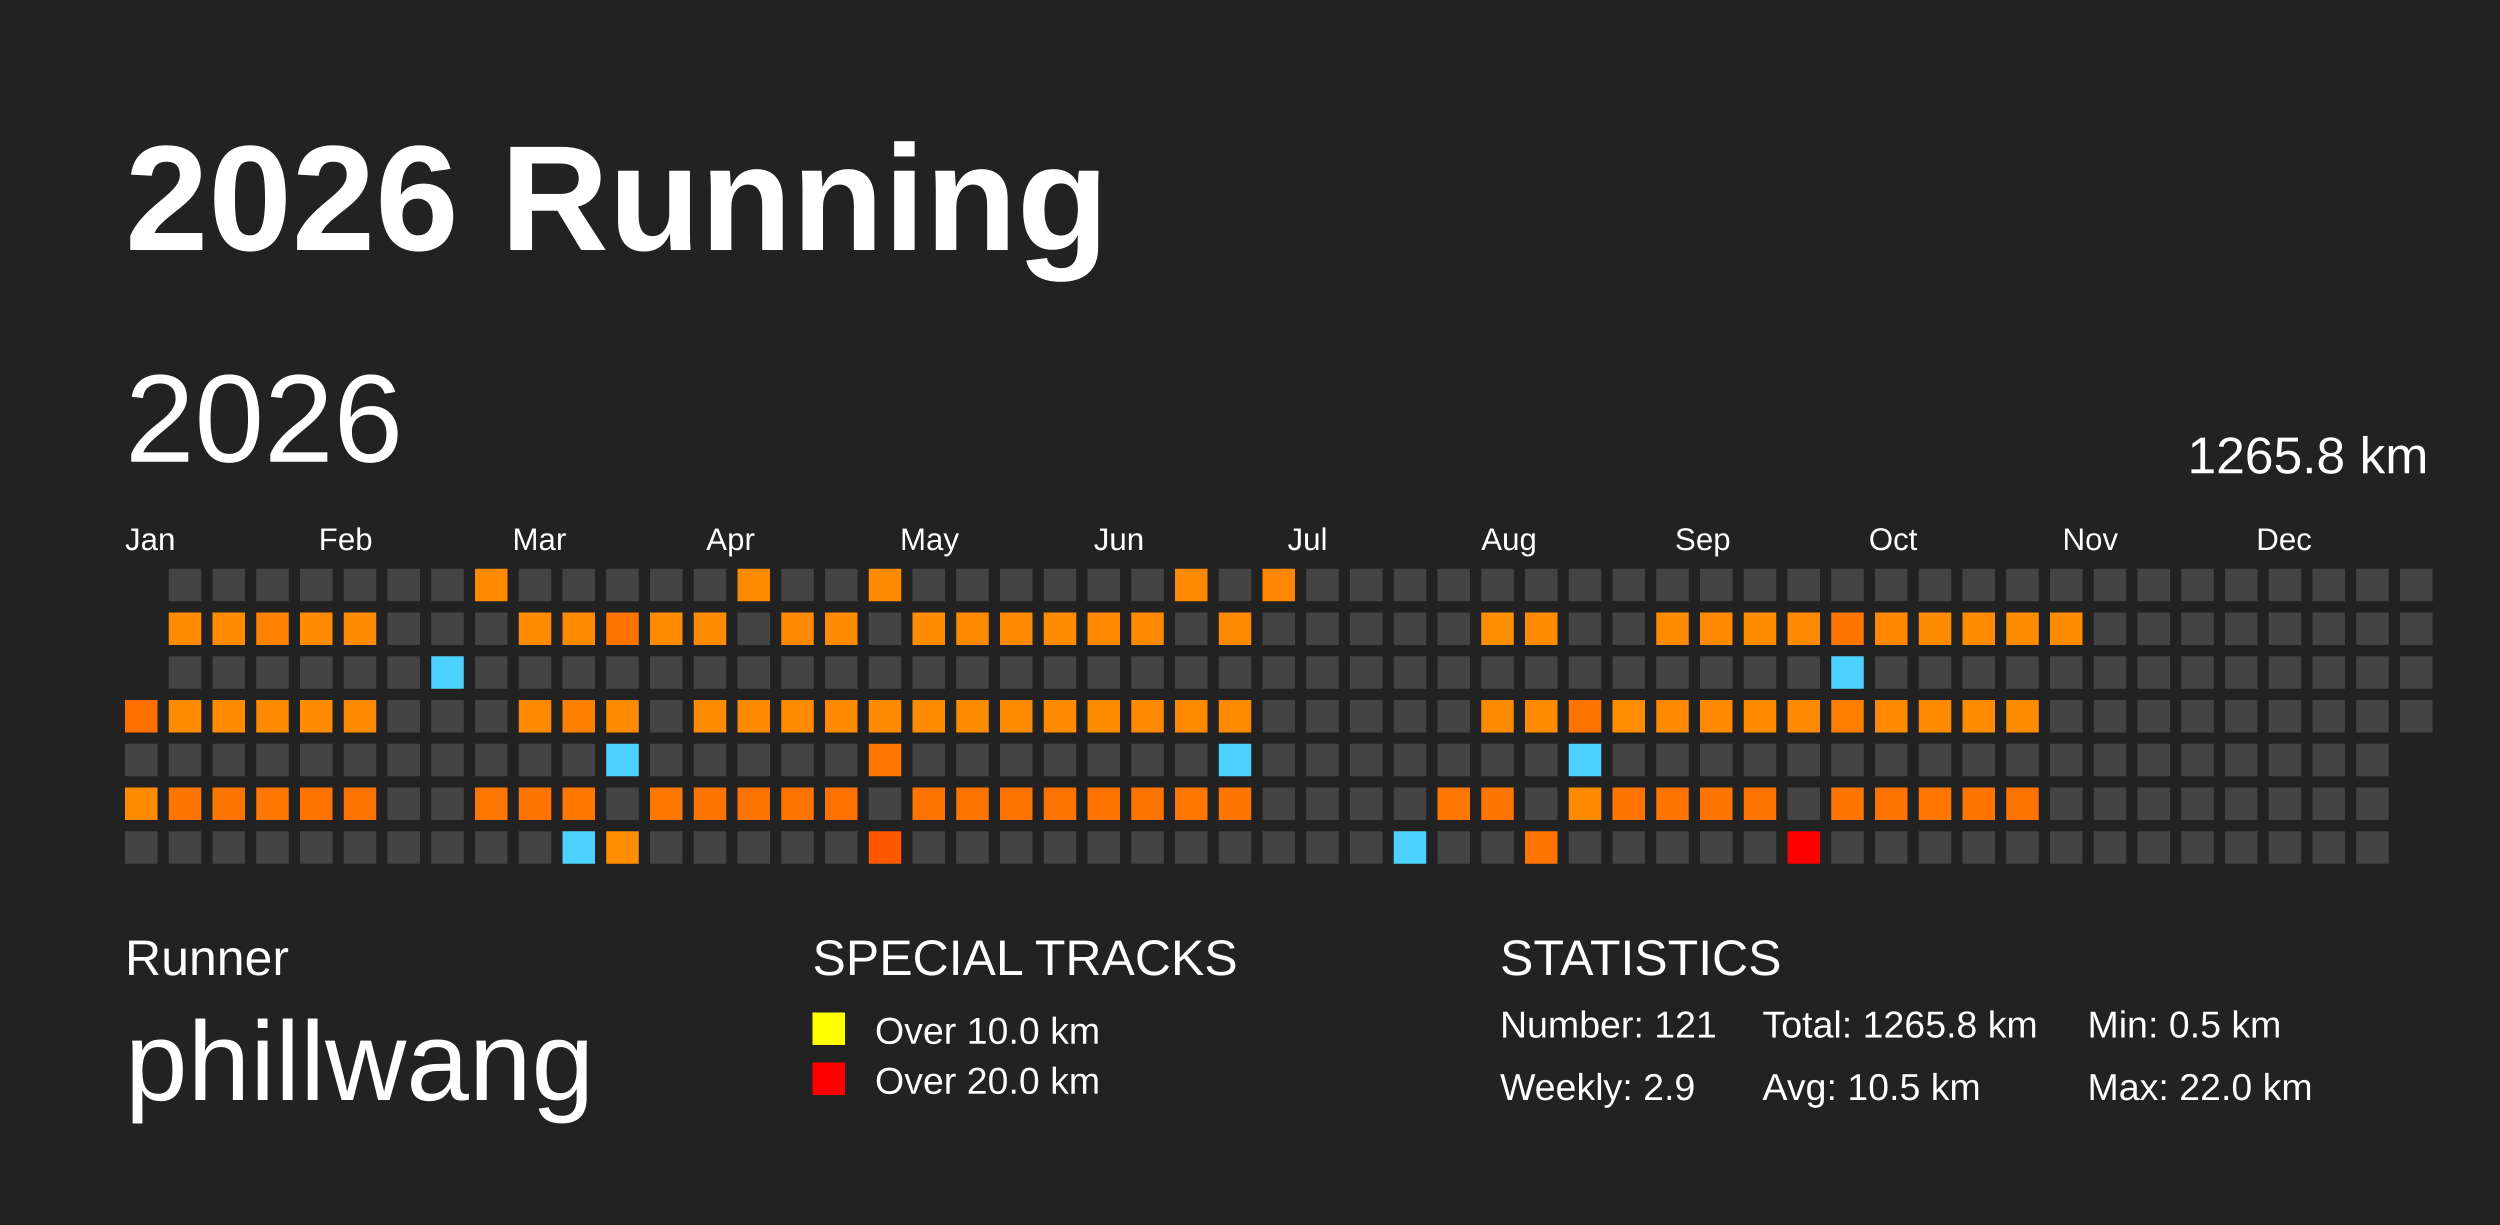
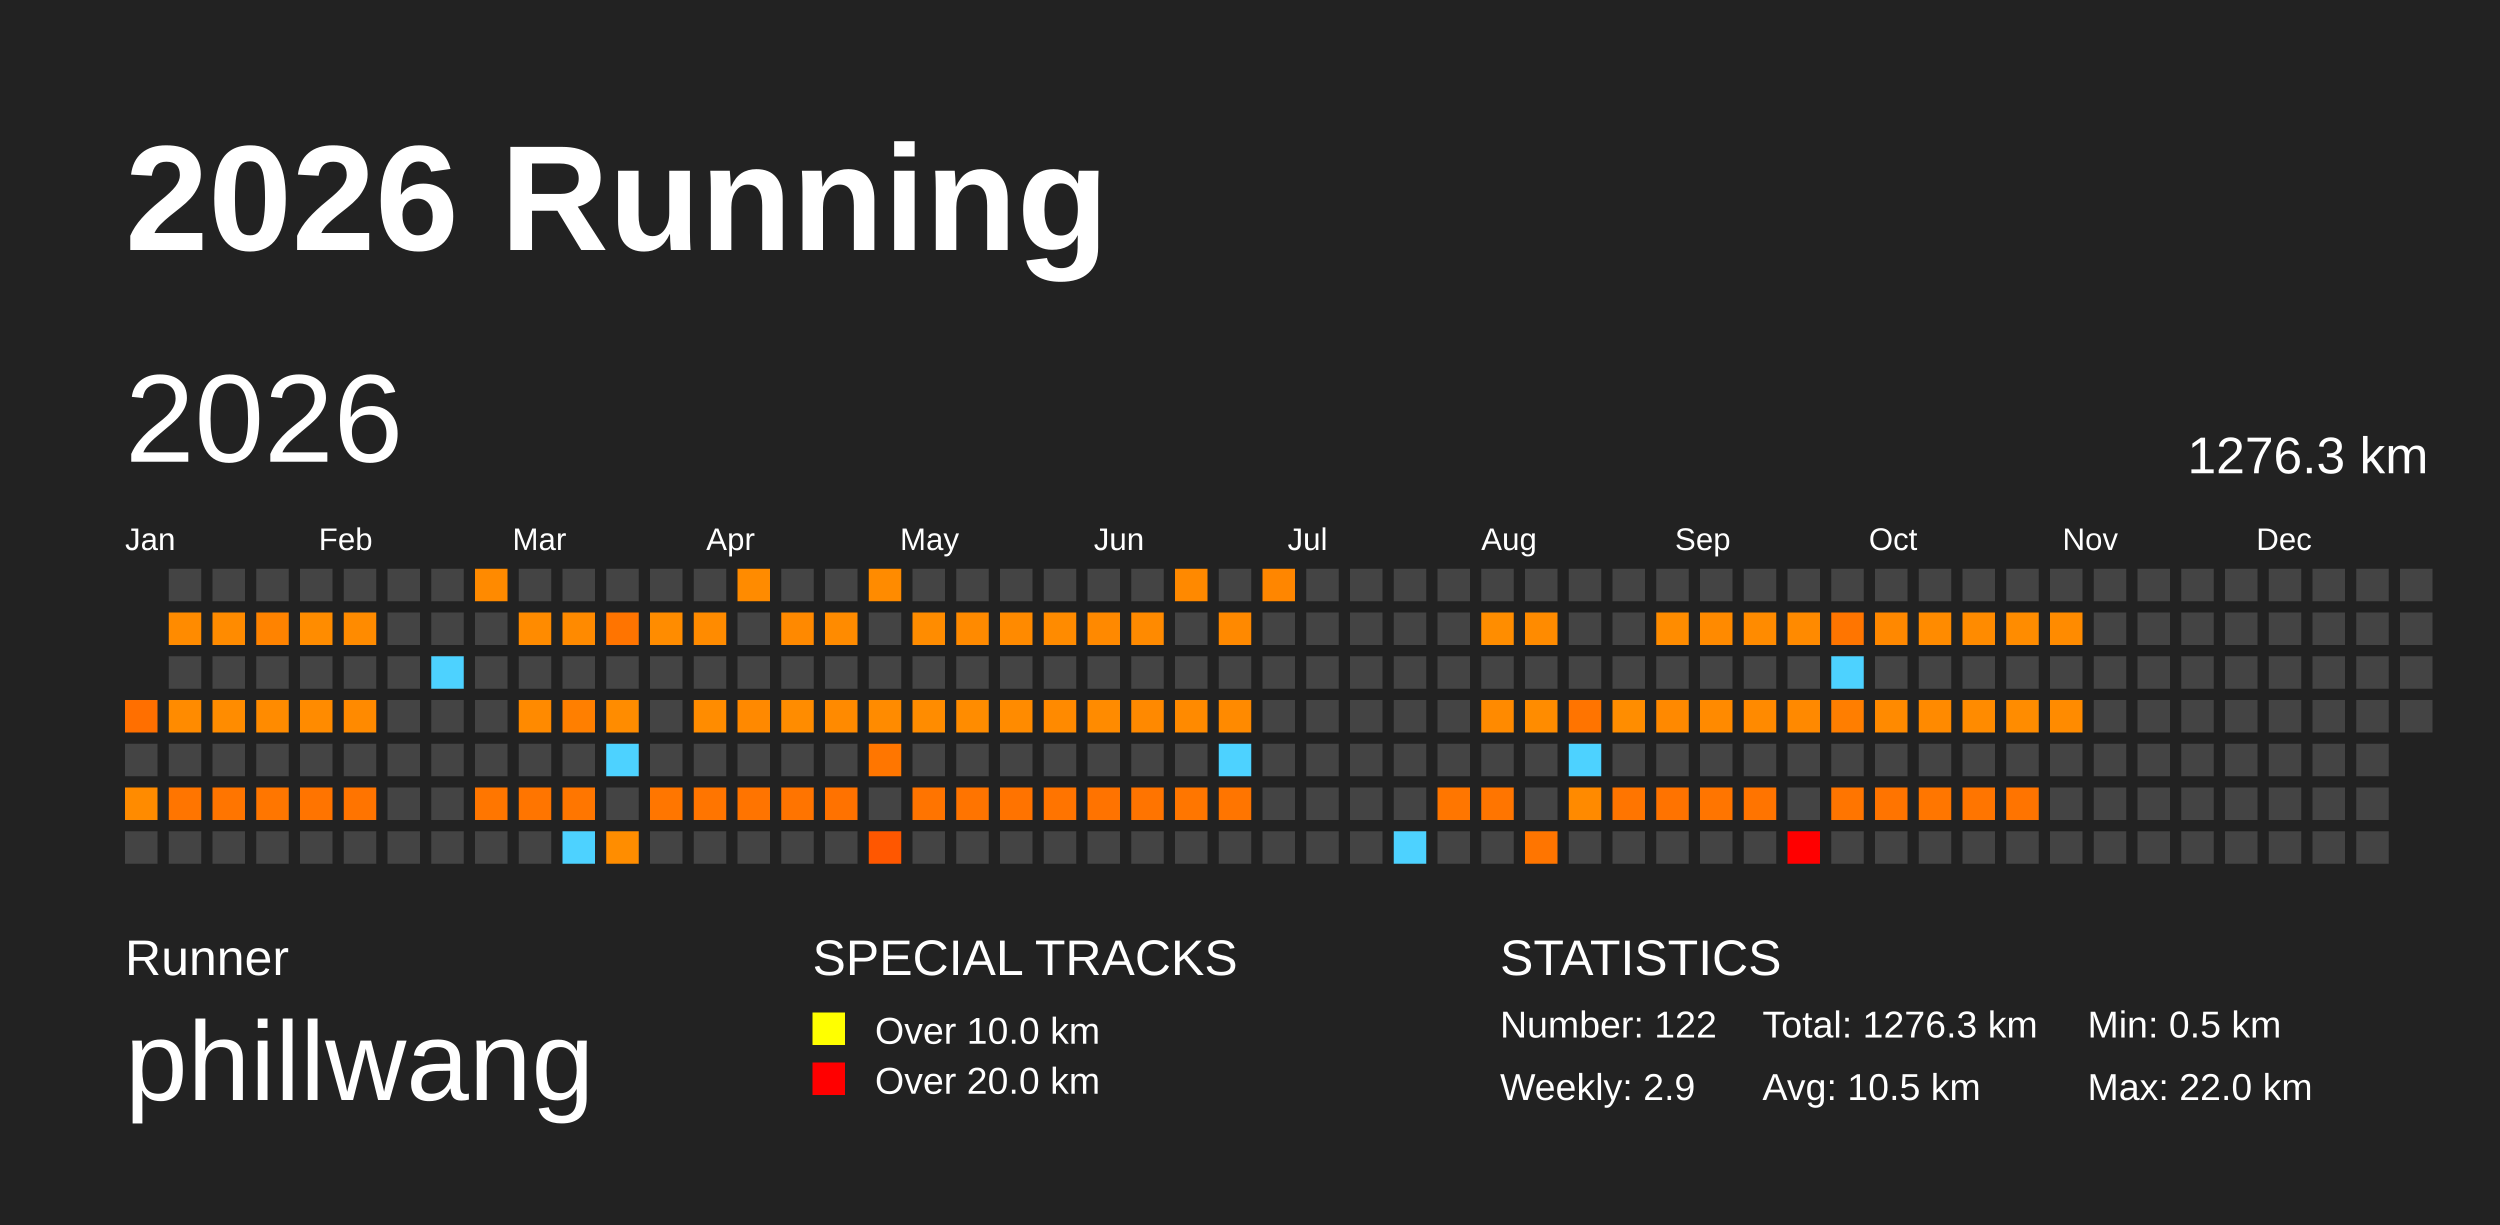
<svg xmlns="http://www.w3.org/2000/svg" baseProfile="full" height="98mm" version="1.1" viewBox="0,0,200,98" width="200mm">
  <defs>
    <pattern height="2" id="indoor-stripe" patternUnits="userSpaceOnUse" width="2">
      <line stroke="white" stroke-opacity="0.45" stroke-width="0.5" x1="0" x2="2" y1="2" y2="0" />
    </pattern>
  </defs>
  <rect fill="#222222" height="98" width="200" x="0" y="0" />
  <text fill="#FFFFFF" style="font-size:12px; font-family:Arial; font-weight:bold;" x="10" y="20">2026 Running</text>
  <text fill="#FFFFFF" style="font-size:4px; font-family:Arial" x="10" y="78">Runner</text>
  <text fill="#FFFFFF" style="font-size:9px; font-family:Arial" x="10" y="88">phillwang</text>
  <text fill="#FFFFFF" style="font-size:4px; font-family:Arial" x="65" y="78">SPECIAL TRACKS</text>
  <rect fill="yellow" height="2.6" width="2.6" x="65" y="81" />
  <text fill="#FFFFFF" style="font-size:3px; font-family:Arial" x="70" y="83.5">Over 10.0 km</text>
  <rect fill="red" height="2.6" width="2.6" x="65" y="85" />
  <text fill="#FFFFFF" style="font-size:3px; font-family:Arial" x="70" y="87.5">Over 20.0 km</text>
  <text fill="#FFFFFF" style="font-size:4px; font-family:Arial" x="120" y="78">STATISTICS</text>
-   <text fill="#FFFFFF" style="font-size:3px; font-family:Arial" x="120" y="83">Number: 121</text>
+   <text fill="#FFFFFF" style="font-size:3px; font-family:Arial" x="120" y="83">Number: 122</text>
  <text fill="#FFFFFF" style="font-size:3px; font-family:Arial" x="120" y="88">Weekly: 2.9</text>
-   <text fill="#FFFFFF" style="font-size:3px; font-family:Arial" x="141" y="83">Total: 1265.8 km</text>
+   <text fill="#FFFFFF" style="font-size:3px; font-family:Arial" x="141" y="83">Total: 1276.3 km</text>
  <text fill="#FFFFFF" style="font-size:3px; font-family:Arial" x="141" y="88">Avg: 10.5 km</text>
  <text fill="#FFFFFF" style="font-size:3px; font-family:Arial" x="167" y="83">Min: 0.5 km</text>
  <text fill="#FFFFFF" style="font-size:3px; font-family:Arial" x="167" y="88">Max: 22.0 km</text>
  <text dominant-baseline="hanging" fill="#FFFFFF" style="font-size:10.0px; font-family:Arial;" x="10" y="30">2026</text>
-   <text dominant-baseline="hanging" fill="#FFFFFF" style="font-size:4.125px; font-family:Arial;" x="175" y="35">1265.8 km</text>
+   <text dominant-baseline="hanging" fill="#FFFFFF" style="font-size:4.125px; font-family:Arial;" x="175" y="35">1276.3 km</text>
  <text fill="#FFFFFF" style="font-size:2.5px; font-family:Arial" x="10.0" y="44">Jan</text>
  <text fill="#FFFFFF" style="font-size:2.5px; font-family:Arial" x="25.5" y="44">Feb</text>
  <text fill="#FFFFFF" style="font-size:2.5px; font-family:Arial" x="41.0" y="44">Mar</text>
  <text fill="#FFFFFF" style="font-size:2.5px; font-family:Arial" x="56.5" y="44">Apr</text>
  <text fill="#FFFFFF" style="font-size:2.5px; font-family:Arial" x="72.0" y="44">May</text>
  <text fill="#FFFFFF" style="font-size:2.5px; font-family:Arial" x="87.5" y="44">Jun</text>
  <text fill="#FFFFFF" style="font-size:2.5px; font-family:Arial" x="103.0" y="44">Jul</text>
  <text fill="#FFFFFF" style="font-size:2.5px; font-family:Arial" x="118.5" y="44">Aug</text>
  <text fill="#FFFFFF" style="font-size:2.5px; font-family:Arial" x="134.0" y="44">Sep</text>
  <text fill="#FFFFFF" style="font-size:2.5px; font-family:Arial" x="149.5" y="44">Oct</text>
  <text fill="#FFFFFF" style="font-size:2.5px; font-family:Arial" x="165.0" y="44">Nov</text>
  <text fill="#FFFFFF" style="font-size:2.5px; font-family:Arial" x="180.5" y="44">Dec</text>
  <rect fill="#ff6f00" height="2.6" width="2.6" x="10.0" y="56.0" />
  <rect fill="#444444" height="2.6" width="2.6" x="10.0" y="59.5" />
  <rect fill="#ff8b00" height="2.6" width="2.6" x="10.0" y="63.0" />
  <rect fill="#444444" height="2.6" width="2.6" x="10.0" y="66.5" />
  <rect fill="#444444" height="2.6" width="2.6" x="13.5" y="45.5" />
  <rect fill="#ff8b00" height="2.6" width="2.6" x="13.5" y="49.0" />
  <rect fill="#444444" height="2.6" width="2.6" x="13.5" y="52.5" />
  <rect fill="#ff8b00" height="2.6" width="2.6" x="13.5" y="56.0" />
  <rect fill="#444444" height="2.6" width="2.6" x="13.5" y="59.5" />
  <rect fill="#ff7500" height="2.6" width="2.6" x="13.5" y="63.0" />
  <rect fill="#444444" height="2.6" width="2.6" x="13.5" y="66.5" />
  <rect fill="#444444" height="2.6" width="2.6" x="17.0" y="45.5" />
  <rect fill="#ff8b00" height="2.6" width="2.6" x="17.0" y="49.0" />
  <rect fill="#444444" height="2.6" width="2.6" x="17.0" y="52.5" />
  <rect fill="#ff8c00" height="2.6" width="2.6" x="17.0" y="56.0" />
  <rect fill="#444444" height="2.6" width="2.6" x="17.0" y="59.5" />
  <rect fill="#ff7500" height="2.6" width="2.6" x="17.0" y="63.0" />
  <rect fill="#444444" height="2.6" width="2.6" x="17.0" y="66.5" />
  <rect fill="#444444" height="2.6" width="2.6" x="20.5" y="45.5" />
  <rect fill="#ff8300" height="2.6" width="2.6" x="20.5" y="49.0" />
  <rect fill="#444444" height="2.6" width="2.6" x="20.5" y="52.5" />
  <rect fill="#ff8b00" height="2.6" width="2.6" x="20.5" y="56.0" />
  <rect fill="#444444" height="2.6" width="2.6" x="20.5" y="59.5" />
  <rect fill="#ff7600" height="2.6" width="2.6" x="20.5" y="63.0" />
  <rect fill="#444444" height="2.6" width="2.6" x="20.5" y="66.5" />
  <rect fill="#444444" height="2.6" width="2.6" x="24.0" y="45.5" />
  <rect fill="#ff8c00" height="2.6" width="2.6" x="24.0" y="49.0" />
  <rect fill="#444444" height="2.6" width="2.6" x="24.0" y="52.5" />
  <rect fill="#ff8b00" height="2.6" width="2.6" x="24.0" y="56.0" />
  <rect fill="#444444" height="2.6" width="2.6" x="24.0" y="59.5" />
  <rect fill="#ff7400" height="2.6" width="2.6" x="24.0" y="63.0" />
  <rect fill="#444444" height="2.6" width="2.6" x="24.0" y="66.5" />
  <rect fill="#444444" height="2.6" width="2.6" x="27.5" y="45.5" />
  <rect fill="#ff8b00" height="2.6" width="2.6" x="27.5" y="49.0" />
  <rect fill="#444444" height="2.6" width="2.6" x="27.5" y="52.5" />
  <rect fill="#ff8a00" height="2.6" width="2.6" x="27.5" y="56.0" />
  <rect fill="#444444" height="2.6" width="2.6" x="27.5" y="59.5" />
  <rect fill="#ff7400" height="2.6" width="2.6" x="27.5" y="63.0" />
  <rect fill="#444444" height="2.6" width="2.6" x="27.5" y="66.5" />
  <rect fill="#444444" height="2.6" width="2.6" x="31.0" y="45.5" />
  <rect fill="#444444" height="2.6" width="2.6" x="31.0" y="49.0" />
  <rect fill="#444444" height="2.6" width="2.6" x="31.0" y="52.5" />
  <rect fill="#444444" height="2.6" width="2.6" x="31.0" y="56.0" />
  <rect fill="#444444" height="2.6" width="2.6" x="31.0" y="59.5" />
  <rect fill="#444444" height="2.6" width="2.6" x="31.0" y="63.0" />
  <rect fill="#444444" height="2.6" width="2.6" x="31.0" y="66.5" />
  <rect fill="#444444" height="2.6" width="2.6" x="34.5" y="45.5" />
  <rect fill="#444444" height="2.6" width="2.6" x="34.5" y="49.0" />
  <rect fill="#4dd2ff" height="2.6" width="2.6" x="34.5" y="52.5" />
  <rect fill="#444444" height="2.6" width="2.6" x="34.5" y="56.0" />
  <rect fill="#444444" height="2.6" width="2.6" x="34.5" y="59.5" />
  <rect fill="#444444" height="2.6" width="2.6" x="34.5" y="63.0" />
  <rect fill="#444444" height="2.6" width="2.6" x="34.5" y="66.5" />
  <rect fill="#ff8a00" height="2.6" width="2.6" x="38.0" y="45.5" />
  <rect fill="#444444" height="2.6" width="2.6" x="38.0" y="49.0" />
  <rect fill="#444444" height="2.6" width="2.6" x="38.0" y="52.5" />
  <rect fill="#444444" height="2.6" width="2.6" x="38.0" y="56.0" />
  <rect fill="#444444" height="2.6" width="2.6" x="38.0" y="59.5" />
  <rect fill="#ff7600" height="2.6" width="2.6" x="38.0" y="63.0" />
  <rect fill="#444444" height="2.6" width="2.6" x="38.0" y="66.5" />
  <rect fill="#444444" height="2.6" width="2.6" x="41.5" y="45.5" />
  <rect fill="#ff8b00" height="2.6" width="2.6" x="41.5" y="49.0" />
  <rect fill="#444444" height="2.6" width="2.6" x="41.5" y="52.5" />
  <rect fill="#ff8a00" height="2.6" width="2.6" x="41.5" y="56.0" />
  <rect fill="#444444" height="2.6" width="2.6" x="41.5" y="59.5" />
  <rect fill="#ff7500" height="2.6" width="2.6" x="41.5" y="63.0" />
  <rect fill="#444444" height="2.6" width="2.6" x="41.5" y="66.5" />
  <rect fill="#444444" height="2.6" width="2.6" x="45.0" y="45.5" />
  <rect fill="#ff8a00" height="2.6" width="2.6" x="45.0" y="49.0" />
  <rect fill="#444444" height="2.6" width="2.6" x="45.0" y="52.5" />
  <rect fill="#ff7f00" height="2.6" width="2.6" x="45.0" y="56.0" />
  <rect fill="#444444" height="2.6" width="2.6" x="45.0" y="59.5" />
  <rect fill="#ff7600" height="2.6" width="2.6" x="45.0" y="63.0" />
  <rect fill="#4dd2ff" height="2.6" width="2.6" x="45.0" y="66.5" />
  <rect fill="#444444" height="2.6" width="2.6" x="48.5" y="45.5" />
  <rect fill="#ff7400" height="2.6" width="2.6" x="48.5" y="49.0" />
  <rect fill="#444444" height="2.6" width="2.6" x="48.5" y="52.5" />
  <rect fill="#ff8c00" height="2.6" width="2.6" x="48.5" y="56.0" />
  <rect fill="#4dd2ff" height="2.6" width="2.6" x="48.5" y="59.5" />
  <rect fill="#444444" height="2.6" width="2.6" x="48.5" y="63.0" />
  <rect fill="#ff8d00" height="2.6" width="2.6" x="48.5" y="66.5" />
  <rect fill="#444444" height="2.6" width="2.6" x="52.0" y="45.5" />
  <rect fill="#ff8c00" height="2.6" width="2.6" x="52.0" y="49.0" />
  <rect fill="#444444" height="2.6" width="2.6" x="52.0" y="52.5" />
  <rect fill="#444444" height="2.6" width="2.6" x="52.0" y="56.0" />
  <rect fill="#444444" height="2.6" width="2.6" x="52.0" y="59.5" />
  <rect fill="#ff7600" height="2.6" width="2.6" x="52.0" y="63.0" />
  <rect fill="#444444" height="2.6" width="2.6" x="52.0" y="66.5" />
  <rect fill="#444444" height="2.6" width="2.6" x="55.5" y="45.5" />
  <rect fill="#ff8b00" height="2.6" width="2.6" x="55.5" y="49.0" />
  <rect fill="#444444" height="2.6" width="2.6" x="55.5" y="52.5" />
  <rect fill="#ff8c00" height="2.6" width="2.6" x="55.5" y="56.0" />
  <rect fill="#444444" height="2.6" width="2.6" x="55.5" y="59.5" />
  <rect fill="#ff7500" height="2.6" width="2.6" x="55.5" y="63.0" />
  <rect fill="#444444" height="2.6" width="2.6" x="55.5" y="66.5" />
  <rect fill="#ff8b00" height="2.6" width="2.6" x="59.0" y="45.5" />
  <rect fill="#444444" height="2.6" width="2.6" x="59.0" y="49.0" />
  <rect fill="#444444" height="2.6" width="2.6" x="59.0" y="52.5" />
  <rect fill="#ff8900" height="2.6" width="2.6" x="59.0" y="56.0" />
  <rect fill="#444444" height="2.6" width="2.6" x="59.0" y="59.5" />
  <rect fill="#ff7400" height="2.6" width="2.6" x="59.0" y="63.0" />
  <rect fill="#444444" height="2.6" width="2.6" x="59.0" y="66.5" />
  <rect fill="#444444" height="2.6" width="2.6" x="62.5" y="45.5" />
  <rect fill="#ff8900" height="2.6" width="2.6" x="62.5" y="49.0" />
  <rect fill="#444444" height="2.6" width="2.6" x="62.5" y="52.5" />
  <rect fill="#ff8c00" height="2.6" width="2.6" x="62.5" y="56.0" />
  <rect fill="#444444" height="2.6" width="2.6" x="62.5" y="59.5" />
  <rect fill="#ff7400" height="2.6" width="2.6" x="62.5" y="63.0" />
  <rect fill="#444444" height="2.6" width="2.6" x="62.5" y="66.5" />
  <rect fill="#444444" height="2.6" width="2.6" x="66.0" y="45.5" />
  <rect fill="#ff8b00" height="2.6" width="2.6" x="66.0" y="49.0" />
  <rect fill="#444444" height="2.6" width="2.6" x="66.0" y="52.5" />
  <rect fill="#ff8a00" height="2.6" width="2.6" x="66.0" y="56.0" />
  <rect fill="#444444" height="2.6" width="2.6" x="66.0" y="59.5" />
  <rect fill="#ff7200" height="2.6" width="2.6" x="66.0" y="63.0" />
  <rect fill="#444444" height="2.6" width="2.6" x="66.0" y="66.5" />
  <rect fill="#ff8b00" height="2.6" width="2.6" x="69.5" y="45.5" />
  <rect fill="#444444" height="2.6" width="2.6" x="69.5" y="49.0" />
  <rect fill="#444444" height="2.6" width="2.6" x="69.5" y="52.5" />
  <rect fill="#ff8b00" height="2.6" width="2.6" x="69.5" y="56.0" />
  <rect fill="#ff7600" height="2.6" width="2.6" x="69.5" y="59.5" />
  <rect fill="#444444" height="2.6" width="2.6" x="69.5" y="63.0" />
  <rect fill="#ff5700" height="2.6" width="2.6" x="69.5" y="66.5" />
  <rect fill="#444444" height="2.6" width="2.6" x="73.0" y="45.5" />
  <rect fill="#ff8c00" height="2.6" width="2.6" x="73.0" y="49.0" />
  <rect fill="#444444" height="2.6" width="2.6" x="73.0" y="52.5" />
  <rect fill="#ff8c00" height="2.6" width="2.6" x="73.0" y="56.0" />
  <rect fill="#444444" height="2.6" width="2.6" x="73.0" y="59.5" />
  <rect fill="#ff7400" height="2.6" width="2.6" x="73.0" y="63.0" />
  <rect fill="#444444" height="2.6" width="2.6" x="73.0" y="66.5" />
  <rect fill="#444444" height="2.6" width="2.6" x="76.5" y="45.5" />
  <rect fill="#ff8a00" height="2.6" width="2.6" x="76.5" y="49.0" />
  <rect fill="#444444" height="2.6" width="2.6" x="76.5" y="52.5" />
  <rect fill="#ff8c00" height="2.6" width="2.6" x="76.5" y="56.0" />
  <rect fill="#444444" height="2.6" width="2.6" x="76.5" y="59.5" />
  <rect fill="#ff7400" height="2.6" width="2.6" x="76.5" y="63.0" />
  <rect fill="#444444" height="2.6" width="2.6" x="76.5" y="66.5" />
  <rect fill="#444444" height="2.6" width="2.6" x="80.0" y="45.5" />
  <rect fill="#ff8a00" height="2.6" width="2.6" x="80.0" y="49.0" />
  <rect fill="#444444" height="2.6" width="2.6" x="80.0" y="52.5" />
  <rect fill="#ff8b00" height="2.6" width="2.6" x="80.0" y="56.0" />
  <rect fill="#444444" height="2.6" width="2.6" x="80.0" y="59.5" />
  <rect fill="#ff7300" height="2.6" width="2.6" x="80.0" y="63.0" />
  <rect fill="#444444" height="2.6" width="2.6" x="80.0" y="66.5" />
  <rect fill="#444444" height="2.6" width="2.6" x="83.5" y="45.5" />
  <rect fill="#ff8b00" height="2.6" width="2.6" x="83.5" y="49.0" />
  <rect fill="#444444" height="2.6" width="2.6" x="83.5" y="52.5" />
  <rect fill="#ff8a00" height="2.6" width="2.6" x="83.5" y="56.0" />
  <rect fill="#444444" height="2.6" width="2.6" x="83.5" y="59.5" />
  <rect fill="#ff7400" height="2.6" width="2.6" x="83.5" y="63.0" />
  <rect fill="#444444" height="2.6" width="2.6" x="83.5" y="66.5" />
  <rect fill="#444444" height="2.6" width="2.6" x="87.0" y="45.5" />
  <rect fill="#ff8900" height="2.6" width="2.6" x="87.0" y="49.0" />
  <rect fill="#444444" height="2.6" width="2.6" x="87.0" y="52.5" />
  <rect fill="#ff8b00" height="2.6" width="2.6" x="87.0" y="56.0" />
  <rect fill="#444444" height="2.6" width="2.6" x="87.0" y="59.5" />
  <rect fill="#ff7300" height="2.6" width="2.6" x="87.0" y="63.0" />
  <rect fill="#444444" height="2.6" width="2.6" x="87.0" y="66.5" />
  <rect fill="#444444" height="2.6" width="2.6" x="90.5" y="45.5" />
  <rect fill="#ff8a00" height="2.6" width="2.6" x="90.5" y="49.0" />
  <rect fill="#444444" height="2.6" width="2.6" x="90.5" y="52.5" />
  <rect fill="#ff8900" height="2.6" width="2.6" x="90.5" y="56.0" />
  <rect fill="#444444" height="2.6" width="2.6" x="90.5" y="59.5" />
  <rect fill="#ff7400" height="2.6" width="2.6" x="90.5" y="63.0" />
  <rect fill="#444444" height="2.6" width="2.6" x="90.5" y="66.5" />
  <rect fill="#ff8900" height="2.6" width="2.6" x="94.0" y="45.5" />
  <rect fill="#444444" height="2.6" width="2.6" x="94.0" y="49.0" />
  <rect fill="#444444" height="2.6" width="2.6" x="94.0" y="52.5" />
  <rect fill="#ff8a00" height="2.6" width="2.6" x="94.0" y="56.0" />
  <rect fill="#444444" height="2.6" width="2.6" x="94.0" y="59.5" />
  <rect fill="#ff7600" height="2.6" width="2.6" x="94.0" y="63.0" />
  <rect fill="#444444" height="2.6" width="2.6" x="94.0" y="66.5" />
  <rect fill="#444444" height="2.6" width="2.6" x="97.5" y="45.5" />
  <rect fill="#ff8900" height="2.6" width="2.6" x="97.5" y="49.0" />
  <rect fill="#444444" height="2.6" width="2.6" x="97.5" y="52.5" />
  <rect fill="#ff8a00" height="2.6" width="2.6" x="97.5" y="56.0" />
  <rect fill="#4dd2ff" height="2.6" width="2.6" x="97.5" y="59.5" />
  <rect fill="#ff7500" height="2.6" width="2.6" x="97.5" y="63.0" />
  <rect fill="#444444" height="2.6" width="2.6" x="97.5" y="66.5" />
  <rect fill="#ff8600" height="2.6" width="2.6" x="101.0" y="45.5" />
  <rect fill="#444444" height="2.6" width="2.6" x="101.0" y="49.0" />
  <rect fill="#444444" height="2.6" width="2.6" x="101.0" y="52.5" />
  <rect fill="#444444" height="2.6" width="2.6" x="101.0" y="56.0" />
  <rect fill="#444444" height="2.6" width="2.6" x="101.0" y="59.5" />
  <rect fill="#444444" height="2.6" width="2.6" x="101.0" y="63.0" />
  <rect fill="#444444" height="2.6" width="2.6" x="101.0" y="66.5" />
  <rect fill="#444444" height="2.6" width="2.6" x="104.5" y="45.5" />
  <rect fill="#444444" height="2.6" width="2.6" x="104.5" y="49.0" />
  <rect fill="#444444" height="2.6" width="2.6" x="104.5" y="52.5" />
  <rect fill="#444444" height="2.6" width="2.6" x="104.5" y="56.0" />
  <rect fill="#444444" height="2.6" width="2.6" x="104.5" y="59.5" />
  <rect fill="#444444" height="2.6" width="2.6" x="104.5" y="63.0" />
  <rect fill="#444444" height="2.6" width="2.6" x="104.5" y="66.5" />
  <rect fill="#444444" height="2.6" width="2.6" x="108.0" y="45.5" />
  <rect fill="#444444" height="2.6" width="2.6" x="108.0" y="49.0" />
  <rect fill="#444444" height="2.6" width="2.6" x="108.0" y="52.5" />
  <rect fill="#444444" height="2.6" width="2.6" x="108.0" y="56.0" />
  <rect fill="#444444" height="2.6" width="2.6" x="108.0" y="59.5" />
  <rect fill="#444444" height="2.6" width="2.6" x="108.0" y="63.0" />
  <rect fill="#444444" height="2.6" width="2.6" x="108.0" y="66.5" />
  <rect fill="#444444" height="2.6" width="2.6" x="111.5" y="45.5" />
  <rect fill="#444444" height="2.6" width="2.6" x="111.5" y="49.0" />
  <rect fill="#444444" height="2.6" width="2.6" x="111.5" y="52.5" />
  <rect fill="#444444" height="2.6" width="2.6" x="111.5" y="56.0" />
  <rect fill="#444444" height="2.6" width="2.6" x="111.5" y="59.5" />
  <rect fill="#444444" height="2.6" width="2.6" x="111.5" y="63.0" />
  <rect fill="#4dd2ff" height="2.6" width="2.6" x="111.5" y="66.5" />
  <rect fill="#444444" height="2.6" width="2.6" x="115.0" y="45.5" />
  <rect fill="#444444" height="2.6" width="2.6" x="115.0" y="49.0" />
  <rect fill="#444444" height="2.6" width="2.6" x="115.0" y="52.5" />
  <rect fill="#444444" height="2.6" width="2.6" x="115.0" y="56.0" />
  <rect fill="#444444" height="2.6" width="2.6" x="115.0" y="59.5" />
  <rect fill="#ff7600" height="2.6" width="2.6" x="115.0" y="63.0" />
  <rect fill="#444444" height="2.6" width="2.6" x="115.0" y="66.5" />
  <rect fill="#444444" height="2.6" width="2.6" x="118.5" y="45.5" />
  <rect fill="#ff8d00" height="2.6" width="2.6" x="118.5" y="49.0" />
  <rect fill="#444444" height="2.6" width="2.6" x="118.5" y="52.5" />
  <rect fill="#ff8a00" height="2.6" width="2.6" x="118.5" y="56.0" />
  <rect fill="#444444" height="2.6" width="2.6" x="118.5" y="59.5" />
  <rect fill="#ff7500" height="2.6" width="2.6" x="118.5" y="63.0" />
  <rect fill="#444444" height="2.6" width="2.6" x="118.5" y="66.5" />
  <rect fill="#444444" height="2.6" width="2.6" x="122.0" y="45.5" />
  <rect fill="#ff8b00" height="2.6" width="2.6" x="122.0" y="49.0" />
  <rect fill="#444444" height="2.6" width="2.6" x="122.0" y="52.5" />
  <rect fill="#ff8c00" height="2.6" width="2.6" x="122.0" y="56.0" />
  <rect fill="#444444" height="2.6" width="2.6" x="122.0" y="59.5" />
  <rect fill="#444444" height="2.6" width="2.6" x="122.0" y="63.0" />
  <rect fill="#ff7500" height="2.6" width="2.6" x="122.0" y="66.5" />
  <rect fill="#444444" height="2.6" width="2.6" x="125.5" y="45.5" />
  <rect fill="#444444" height="2.6" width="2.6" x="125.5" y="49.0" />
  <rect fill="#444444" height="2.6" width="2.6" x="125.5" y="52.5" />
  <rect fill="#ff7400" height="2.6" width="2.6" x="125.5" y="56.0" />
  <rect fill="#4dd2ff" height="2.6" width="2.6" x="125.5" y="59.5" />
  <rect fill="#ff8a00" height="2.6" width="2.6" x="125.5" y="63.0" />
  <rect fill="#444444" height="2.6" width="2.6" x="125.5" y="66.5" />
  <rect fill="#444444" height="2.6" width="2.6" x="129.0" y="45.5" />
  <rect fill="#444444" height="2.6" width="2.6" x="129.0" y="49.0" />
  <rect fill="#444444" height="2.6" width="2.6" x="129.0" y="52.5" />
  <rect fill="#ff8d00" height="2.6" width="2.6" x="129.0" y="56.0" />
  <rect fill="#444444" height="2.6" width="2.6" x="129.0" y="59.5" />
  <rect fill="#ff7500" height="2.6" width="2.6" x="129.0" y="63.0" />
  <rect fill="#444444" height="2.6" width="2.6" x="129.0" y="66.5" />
  <rect fill="#444444" height="2.6" width="2.6" x="132.5" y="45.5" />
  <rect fill="#ff8c00" height="2.6" width="2.6" x="132.5" y="49.0" />
  <rect fill="#444444" height="2.6" width="2.6" x="132.5" y="52.5" />
  <rect fill="#ff8900" height="2.6" width="2.6" x="132.5" y="56.0" />
  <rect fill="#444444" height="2.6" width="2.6" x="132.5" y="59.5" />
  <rect fill="#ff7300" height="2.6" width="2.6" x="132.5" y="63.0" />
  <rect fill="#444444" height="2.6" width="2.6" x="132.5" y="66.5" />
  <rect fill="#444444" height="2.6" width="2.6" x="136.0" y="45.5" />
  <rect fill="#ff8a00" height="2.6" width="2.6" x="136.0" y="49.0" />
  <rect fill="#444444" height="2.6" width="2.6" x="136.0" y="52.5" />
  <rect fill="#ff8a00" height="2.6" width="2.6" x="136.0" y="56.0" />
  <rect fill="#444444" height="2.6" width="2.6" x="136.0" y="59.5" />
  <rect fill="#ff7500" height="2.6" width="2.6" x="136.0" y="63.0" />
  <rect fill="#444444" height="2.6" width="2.6" x="136.0" y="66.5" />
  <rect fill="#444444" height="2.6" width="2.6" x="139.5" y="45.5" />
  <rect fill="#ff8b00" height="2.6" width="2.6" x="139.5" y="49.0" />
  <rect fill="#444444" height="2.6" width="2.6" x="139.5" y="52.5" />
  <rect fill="#ff8a00" height="2.6" width="2.6" x="139.5" y="56.0" />
  <rect fill="#444444" height="2.6" width="2.6" x="139.5" y="59.5" />
  <rect fill="#ff7400" height="2.6" width="2.6" x="139.5" y="63.0" />
  <rect fill="#444444" height="2.6" width="2.6" x="139.5" y="66.5" />
  <rect fill="#444444" height="2.6" width="2.6" x="143.0" y="45.5" />
  <rect fill="#ff8a00" height="2.6" width="2.6" x="143.0" y="49.0" />
  <rect fill="#444444" height="2.6" width="2.6" x="143.0" y="52.5" />
  <rect fill="#ff8900" height="2.6" width="2.6" x="143.0" y="56.0" />
  <rect fill="#444444" height="2.6" width="2.6" x="143.0" y="59.5" />
  <rect fill="#444444" height="2.6" width="2.6" x="143.0" y="63.0" />
  <rect fill="red" height="2.6" width="2.6" x="143.0" y="66.5" />
  <rect fill="#444444" height="2.6" width="2.6" x="146.5" y="45.5" />
  <rect fill="#ff7500" height="2.6" width="2.6" x="146.5" y="49.0" />
  <rect fill="#4dd2ff" height="2.6" width="2.6" x="146.5" y="52.5" />
  <rect fill="#ff7e00" height="2.6" width="2.6" x="146.5" y="56.0" />
  <rect fill="#444444" height="2.6" width="2.6" x="146.5" y="59.5" />
  <rect fill="#ff7500" height="2.6" width="2.6" x="146.5" y="63.0" />
  <rect fill="#444444" height="2.6" width="2.6" x="146.5" y="66.5" />
  <rect fill="#444444" height="2.6" width="2.6" x="150.0" y="45.5" />
  <rect fill="#ff8800" height="2.6" width="2.6" x="150.0" y="49.0" />
  <rect fill="#444444" height="2.6" width="2.6" x="150.0" y="52.5" />
  <rect fill="#ff8a00" height="2.6" width="2.6" x="150.0" y="56.0" />
  <rect fill="#444444" height="2.6" width="2.6" x="150.0" y="59.5" />
  <rect fill="#ff7400" height="2.6" width="2.6" x="150.0" y="63.0" />
  <rect fill="#444444" height="2.6" width="2.6" x="150.0" y="66.5" />
  <rect fill="#444444" height="2.6" width="2.6" x="153.5" y="45.5" />
  <rect fill="#ff8b00" height="2.6" width="2.6" x="153.5" y="49.0" />
  <rect fill="#444444" height="2.6" width="2.6" x="153.5" y="52.5" />
  <rect fill="#ff8a00" height="2.6" width="2.6" x="153.5" y="56.0" />
  <rect fill="#444444" height="2.6" width="2.6" x="153.5" y="59.5" />
  <rect fill="#ff7600" height="2.6" width="2.6" x="153.5" y="63.0" />
  <rect fill="#444444" height="2.6" width="2.6" x="153.5" y="66.5" />
  <rect fill="#444444" height="2.6" width="2.6" x="157.0" y="45.5" />
  <rect fill="#ff8b00" height="2.6" width="2.6" x="157.0" y="49.0" />
  <rect fill="#444444" height="2.6" width="2.6" x="157.0" y="52.5" />
  <rect fill="#ff8b00" height="2.6" width="2.6" x="157.0" y="56.0" />
  <rect fill="#444444" height="2.6" width="2.6" x="157.0" y="59.5" />
  <rect fill="#ff7500" height="2.6" width="2.6" x="157.0" y="63.0" />
  <rect fill="#444444" height="2.6" width="2.6" x="157.0" y="66.5" />
  <rect fill="#444444" height="2.6" width="2.6" x="160.5" y="45.5" />
  <rect fill="#ff8c00" height="2.6" width="2.6" x="160.5" y="49.0" />
  <rect fill="#444444" height="2.6" width="2.6" x="160.5" y="52.5" />
  <rect fill="#ff8c00" height="2.6" width="2.6" x="160.5" y="56.0" />
  <rect fill="#444444" height="2.6" width="2.6" x="160.5" y="59.5" />
  <rect fill="#ff7400" height="2.6" width="2.6" x="160.5" y="63.0" />
  <rect fill="#444444" height="2.6" width="2.6" x="160.5" y="66.5" />
  <rect fill="#444444" height="2.6" width="2.6" x="164.0" y="45.5" />
  <rect fill="#ff8b00" height="2.6" width="2.6" x="164.0" y="49.0" />
  <rect fill="#444444" height="2.6" width="2.6" x="164.0" y="52.5" />
-   <rect fill="#444444" height="2.6" width="2.6" x="164.0" y="56.0" />
+   <rect fill="#ff8b00" height="2.6" width="2.6" x="164.0" y="56.0" />
  <rect fill="#444444" height="2.6" width="2.6" x="164.0" y="59.5" />
  <rect fill="#444444" height="2.6" width="2.6" x="164.0" y="63.0" />
  <rect fill="#444444" height="2.6" width="2.6" x="164.0" y="66.5" />
  <rect fill="#444444" height="2.6" width="2.6" x="167.5" y="45.5" />
  <rect fill="#444444" height="2.6" width="2.6" x="167.5" y="49.0" />
  <rect fill="#444444" height="2.6" width="2.6" x="167.5" y="52.5" />
  <rect fill="#444444" height="2.6" width="2.6" x="167.5" y="56.0" />
  <rect fill="#444444" height="2.6" width="2.6" x="167.5" y="59.5" />
  <rect fill="#444444" height="2.6" width="2.6" x="167.5" y="63.0" />
  <rect fill="#444444" height="2.6" width="2.6" x="167.5" y="66.5" />
  <rect fill="#444444" height="2.6" width="2.6" x="171.0" y="45.5" />
  <rect fill="#444444" height="2.6" width="2.6" x="171.0" y="49.0" />
  <rect fill="#444444" height="2.6" width="2.6" x="171.0" y="52.5" />
  <rect fill="#444444" height="2.6" width="2.6" x="171.0" y="56.0" />
  <rect fill="#444444" height="2.6" width="2.6" x="171.0" y="59.5" />
  <rect fill="#444444" height="2.6" width="2.6" x="171.0" y="63.0" />
  <rect fill="#444444" height="2.6" width="2.6" x="171.0" y="66.5" />
  <rect fill="#444444" height="2.6" width="2.6" x="174.5" y="45.5" />
  <rect fill="#444444" height="2.6" width="2.6" x="174.5" y="49.0" />
  <rect fill="#444444" height="2.6" width="2.6" x="174.5" y="52.5" />
  <rect fill="#444444" height="2.6" width="2.6" x="174.5" y="56.0" />
  <rect fill="#444444" height="2.6" width="2.6" x="174.5" y="59.5" />
  <rect fill="#444444" height="2.6" width="2.6" x="174.5" y="63.0" />
  <rect fill="#444444" height="2.6" width="2.6" x="174.5" y="66.5" />
  <rect fill="#444444" height="2.6" width="2.6" x="178.0" y="45.5" />
  <rect fill="#444444" height="2.6" width="2.6" x="178.0" y="49.0" />
  <rect fill="#444444" height="2.6" width="2.6" x="178.0" y="52.5" />
  <rect fill="#444444" height="2.6" width="2.6" x="178.0" y="56.0" />
  <rect fill="#444444" height="2.6" width="2.6" x="178.0" y="59.5" />
  <rect fill="#444444" height="2.6" width="2.6" x="178.0" y="63.0" />
  <rect fill="#444444" height="2.6" width="2.6" x="178.0" y="66.5" />
  <rect fill="#444444" height="2.6" width="2.6" x="181.5" y="45.5" />
  <rect fill="#444444" height="2.6" width="2.6" x="181.5" y="49.0" />
  <rect fill="#444444" height="2.6" width="2.6" x="181.5" y="52.5" />
  <rect fill="#444444" height="2.6" width="2.6" x="181.5" y="56.0" />
  <rect fill="#444444" height="2.6" width="2.6" x="181.5" y="59.5" />
  <rect fill="#444444" height="2.6" width="2.6" x="181.5" y="63.0" />
  <rect fill="#444444" height="2.6" width="2.6" x="181.5" y="66.5" />
  <rect fill="#444444" height="2.6" width="2.6" x="185.0" y="45.5" />
  <rect fill="#444444" height="2.6" width="2.6" x="185.0" y="49.0" />
  <rect fill="#444444" height="2.6" width="2.6" x="185.0" y="52.5" />
  <rect fill="#444444" height="2.6" width="2.6" x="185.0" y="56.0" />
  <rect fill="#444444" height="2.6" width="2.6" x="185.0" y="59.5" />
  <rect fill="#444444" height="2.6" width="2.6" x="185.0" y="63.0" />
  <rect fill="#444444" height="2.6" width="2.6" x="185.0" y="66.5" />
  <rect fill="#444444" height="2.6" width="2.6" x="188.5" y="45.5" />
  <rect fill="#444444" height="2.6" width="2.6" x="188.5" y="49.0" />
  <rect fill="#444444" height="2.6" width="2.6" x="188.5" y="52.5" />
  <rect fill="#444444" height="2.6" width="2.6" x="188.5" y="56.0" />
  <rect fill="#444444" height="2.6" width="2.6" x="188.5" y="59.5" />
  <rect fill="#444444" height="2.6" width="2.6" x="188.5" y="63.0" />
  <rect fill="#444444" height="2.6" width="2.6" x="188.5" y="66.5" />
  <rect fill="#444444" height="2.6" width="2.6" x="192.0" y="45.5" />
  <rect fill="#444444" height="2.6" width="2.6" x="192.0" y="49.0" />
  <rect fill="#444444" height="2.6" width="2.6" x="192.0" y="52.5" />
  <rect fill="#444444" height="2.6" width="2.6" x="192.0" y="56.0" />
</svg>
